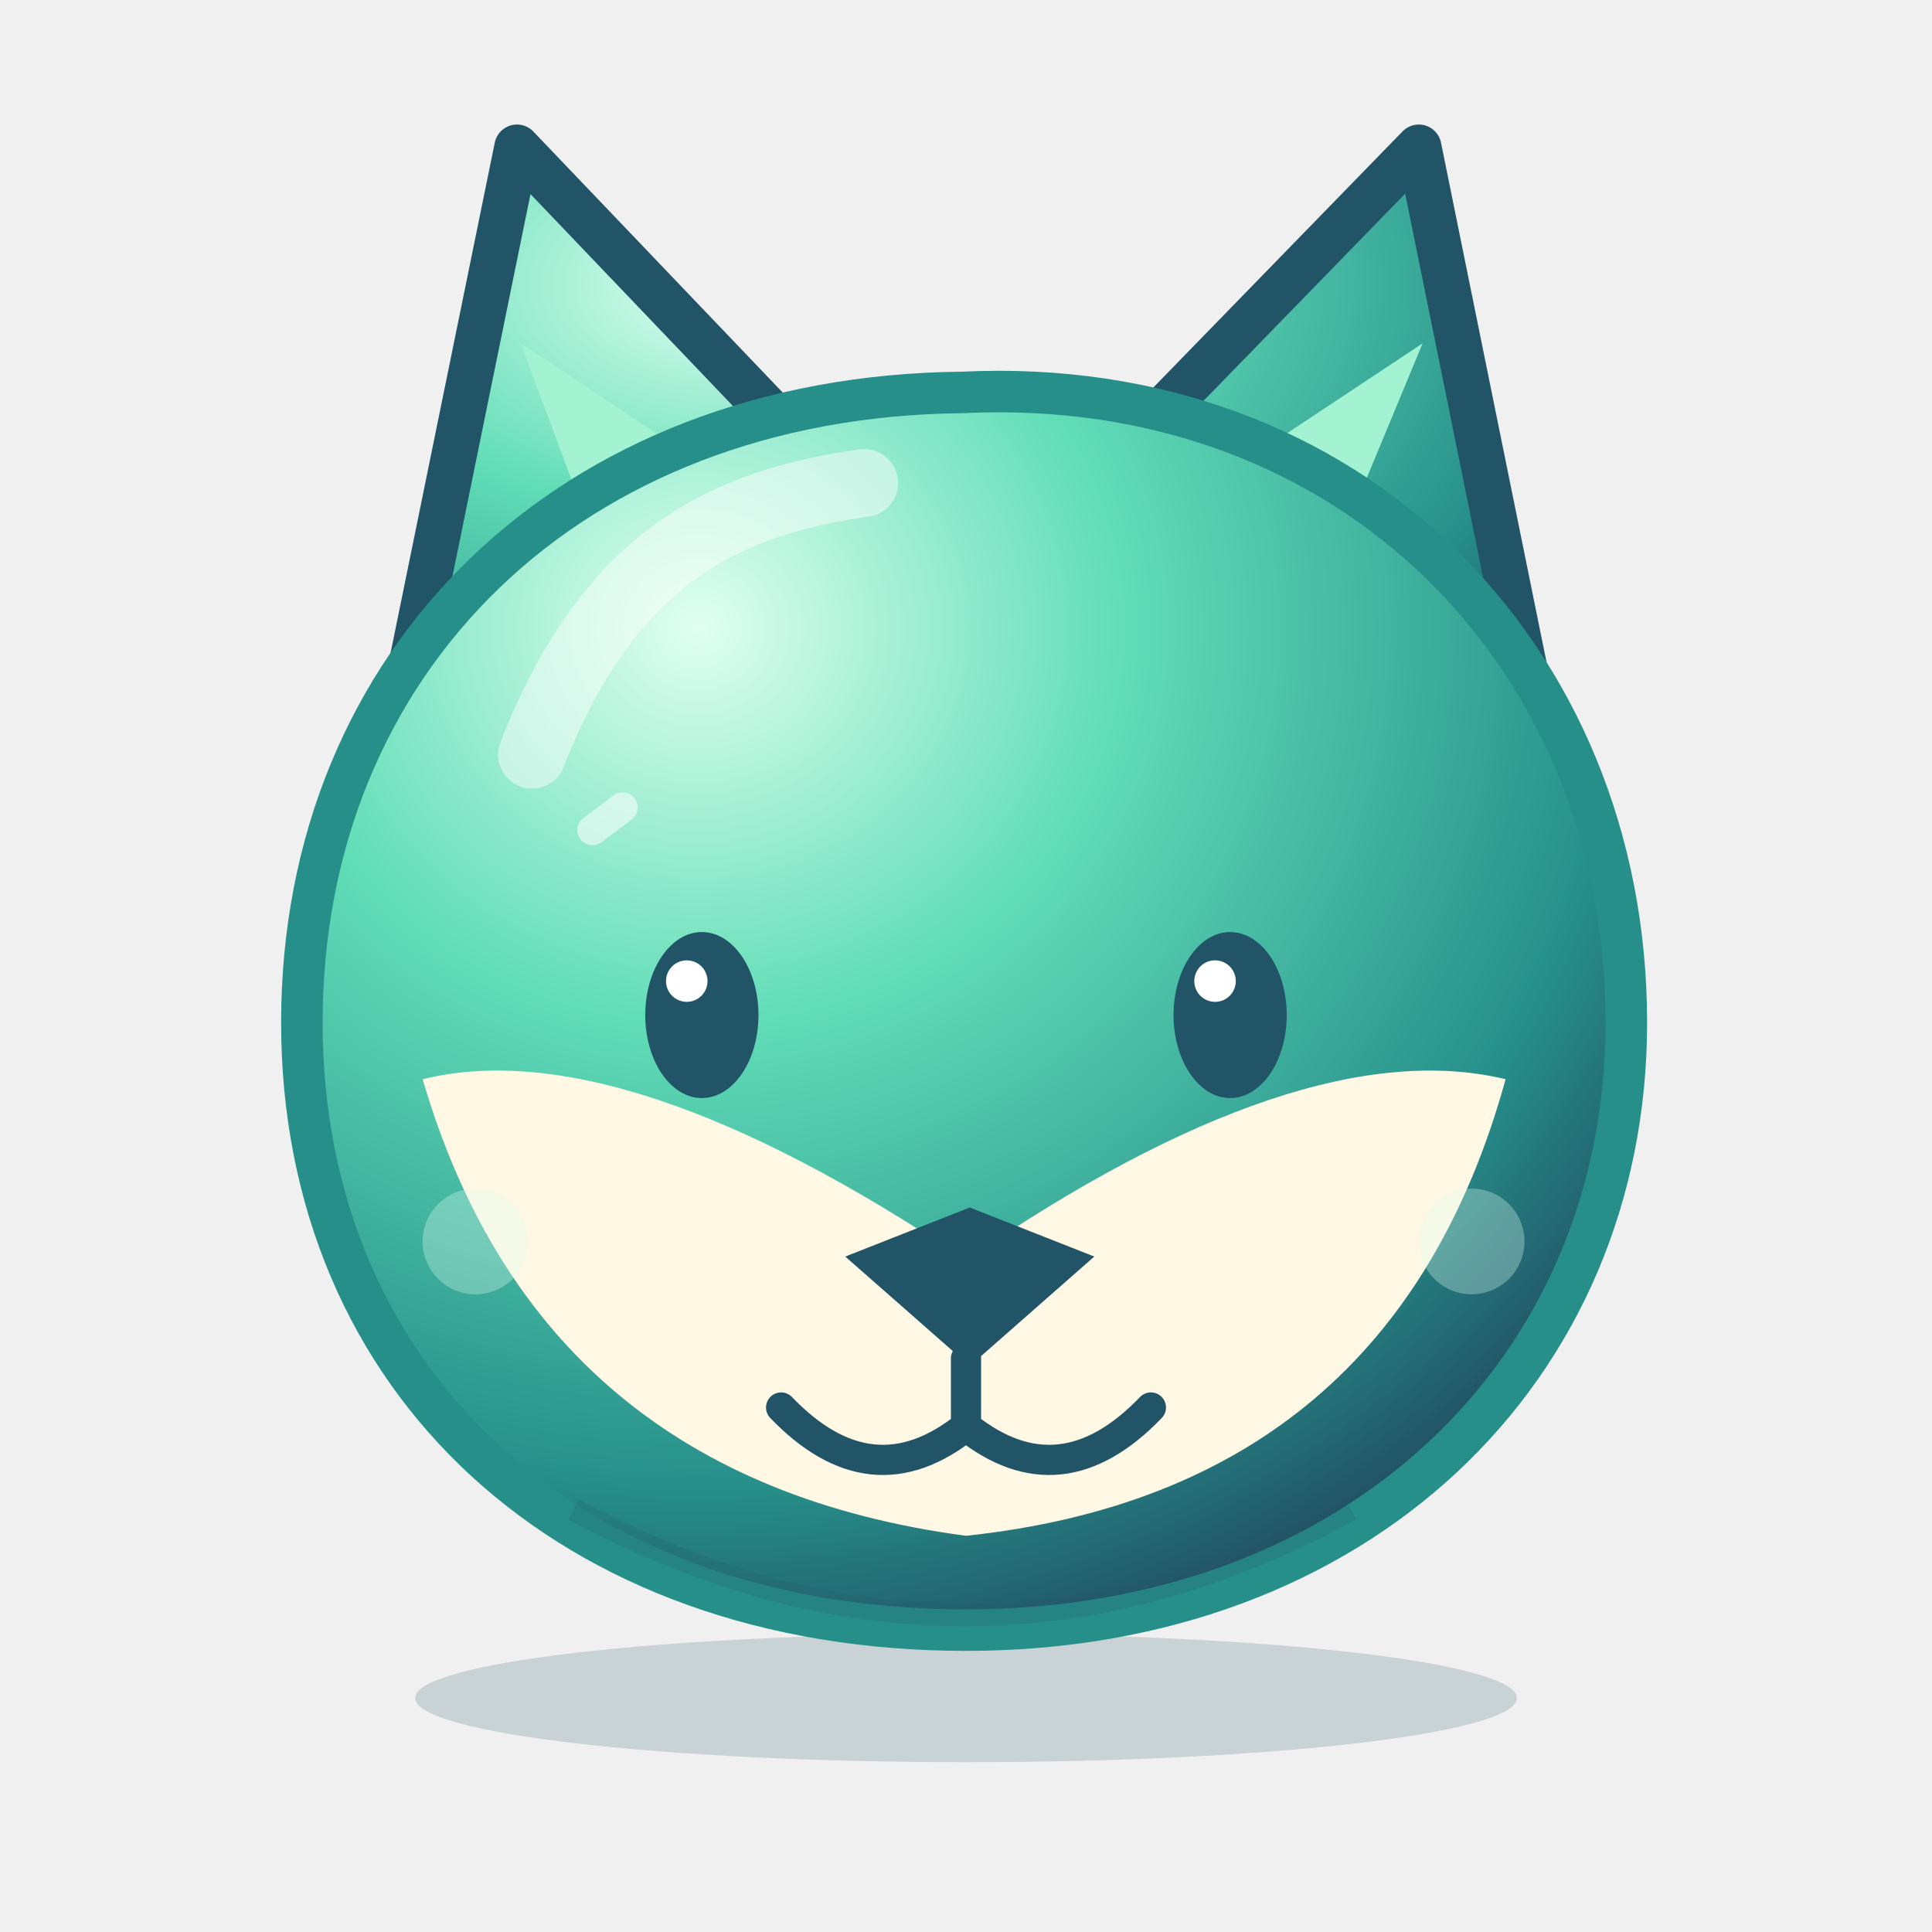
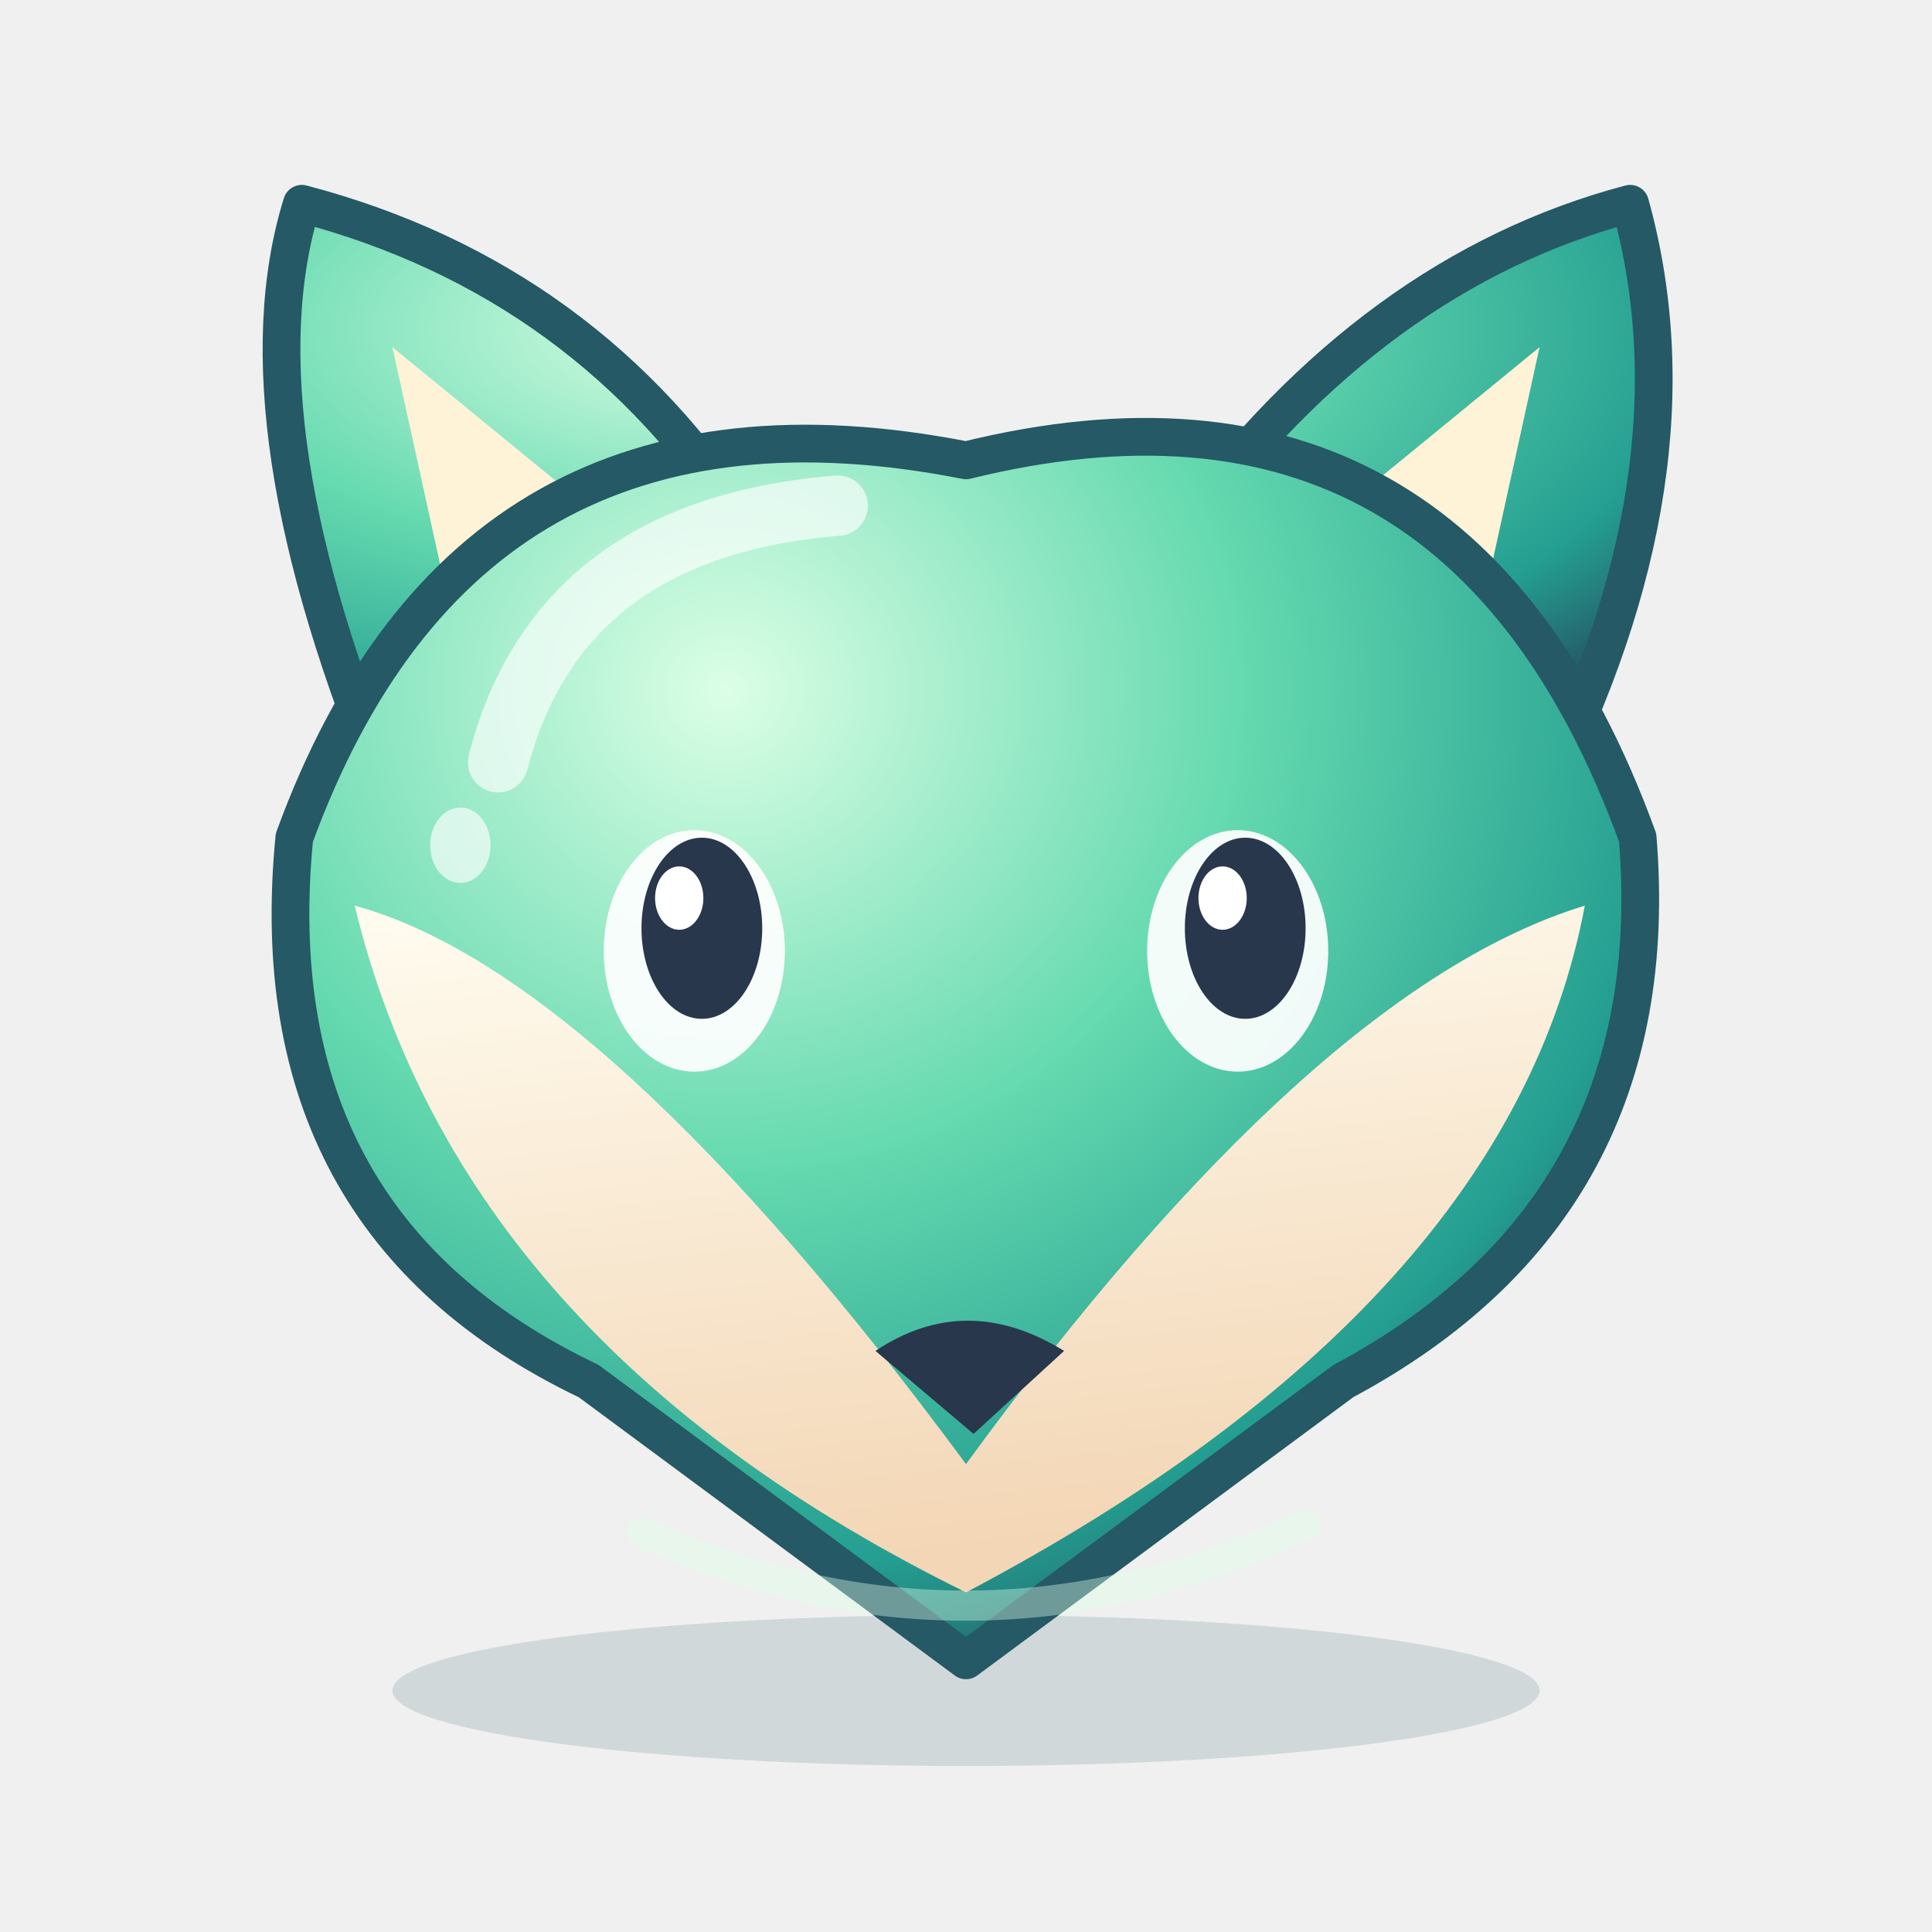
- <svg xmlns="http://www.w3.org/2000/svg" width="256" height="256" viewBox="0 0 512 512">
+ <svg xmlns="http://www.w3.org/2000/svg" width="256" height="256" viewBox="0 0 256 256">
  <defs>
-     <radialGradient id="coat" cx="30%" cy="19%" r="86%">
-       <stop stop-color="#E1FFF0" />
-       <stop offset=".37" stop-color="#61DDB7" />
-       <stop offset=".81" stop-color="#268F8A" />
-       <stop offset="1" stop-color="#225467" />
+     <radialGradient id="body" cx=".32" cy=".21" r=".85">
+       <stop stop-color="#DCFFE6" />
+       <stop offset=".46" stop-color="#64D9AF" />
+       <stop offset=".84" stop-color="#249E91" />
+       <stop offset="1" stop-color="#245965" />
    </radialGradient>
-     <radialGradient id="glow" cx="38%" cy="26%" r="68%">
-       <stop stop-color="#FFFFFF" stop-opacity=".34" />
-       <stop offset="1" stop-color="#FFFFFF" stop-opacity="0" />
-     </radialGradient>
+     <linearGradient id="cream" x2=".2" y2="1">
+       <stop stop-color="#FFFCF0" />
+       <stop offset="1" stop-color="#F3D6B5" />
+     </linearGradient>
+     <linearGradient id="gold" x2=".6" y2="1">
+       <stop stop-color="#FFF7B3" />
+       <stop offset=".5" stop-color="#FFC75F" />
+       <stop offset="1" stop-color="#D78338" />
+     </linearGradient>
  </defs>
-   <ellipse cx="256" cy="450" rx="146" ry="17" fill="#225467" opacity=".19" />
-   <path d="M98 230L137 39 244 151M267 151L376 39 415 231" fill="url(#coat)" stroke="#225467" stroke-width="12" stroke-linejoin="round" />
-   <path d="M138 91l35 94 51-37m153-57-39 94-50-35" fill="#A3F2D2" />
-   <path d="M255 104C358 99 431 174 431 271C431 363 360 432 256 432C151 432 80 366 80 271C80 175 151 105 255 104Z" fill="url(#coat)" stroke="#268F8A" stroke-width="11" />
-   <path d="M141 200C162 146 194 133 229 128" stroke="#FFFFFF" stroke-opacity=".48" stroke-width="18" fill="none" stroke-linecap="round" />
-   <path d="M157 220L165 214" stroke="#FFFFFF" stroke-width="8" stroke-linecap="round" opacity=".55" />
-   <path d="M112 286Q165 273 256 334Q345 273 399 286Q369 395 256 407Q143 392 112 286Z" fill="#FFF8E5" />
-   <ellipse cx="186" cy="269" rx="15" ry="22" fill="#225467" />
-   <ellipse cx="326" cy="269" rx="15" ry="22" fill="#225467" />
-   <circle cx="182" cy="260" r="5.5" fill="white" />
-   <circle cx="322" cy="260" r="5.5" fill="white" />
-   <path d="M224 333l33-13 33 13-33 29Z" fill="#225467" />
-   <path d="M256 360v18m0 0q-25 20-49-5m49 5q25 20 49-5" fill="none" stroke="#225467" stroke-width="8" stroke-linecap="round" />
-   <path d="M152 400Q256 456 358 400" stroke="#225467" stroke-opacity=".18" stroke-width="6" fill="none" />
-   <circle cx="126" cy="329" r="14" fill="#E1FFF0" opacity=".32" />
-   <circle cx="390" cy="329" r="14" fill="#E1FFF0" opacity=".32" />
+   <ellipse cx="128" cy="224" rx="76" ry="10" fill="#245965" opacity=".16" />
+   <path d="M52 106Q31 56 40 27Q78 37 99 70 M157 70Q182 36 216 27Q226 63 204 106" fill="url(#body)" stroke="#245965" stroke-width="5" stroke-linecap="round" stroke-linejoin="round" />
+   <path d="M52 46L61 87L85 73 M171 73L195 87L204 46" fill="#FFF3D7" />
+   <path d="M128 61Q193 45 217 111Q221 160 178 183L128 220L78 183Q34 162 39 111Q62 48 128 61Z" fill="url(#body)" stroke="#245965" stroke-width="5" stroke-linecap="round" stroke-linejoin="round" />
+   <path d="M66 101Q74 70 111 67" fill="none" stroke="#FFFFFF" stroke-width="8" stroke-linecap="round" stroke-linejoin="round" opacity=".65" />
+   <ellipse cx="61" cy="112" rx="4" ry="5" fill="#FFFFFF" opacity=".65" />
+   <path d="M47 120Q80 129 128 194Q174 131 210 120Q200 173 128 211Q61 178 47 120Z" fill="url(#cream)" />
+   <ellipse cx="92" cy="126" rx="12" ry="16" fill="#FFFFFF" opacity=".92" />
+   <ellipse cx="93" cy="123" rx="8" ry="12" fill="#29374C" />
+   <ellipse cx="90" cy="119" rx="3.2" ry="4.2" fill="#FFFFFF" />
+   <ellipse cx="164" cy="126" rx="12" ry="16" fill="#FFFFFF" opacity=".92" />
+   <ellipse cx="165" cy="123" rx="8" ry="12" fill="#29374C" />
+   <ellipse cx="162" cy="119" rx="3.2" ry="4.2" fill="#FFFFFF" />
+   <path d="M116 179Q128 171 141 179L129 190Z" fill="#29374C" />
+   <path d="M85 203Q129 223 173 202" fill="none" stroke="#DCFFE6" stroke-width="4" stroke-linecap="round" stroke-linejoin="round" opacity=".4" />
</svg>
